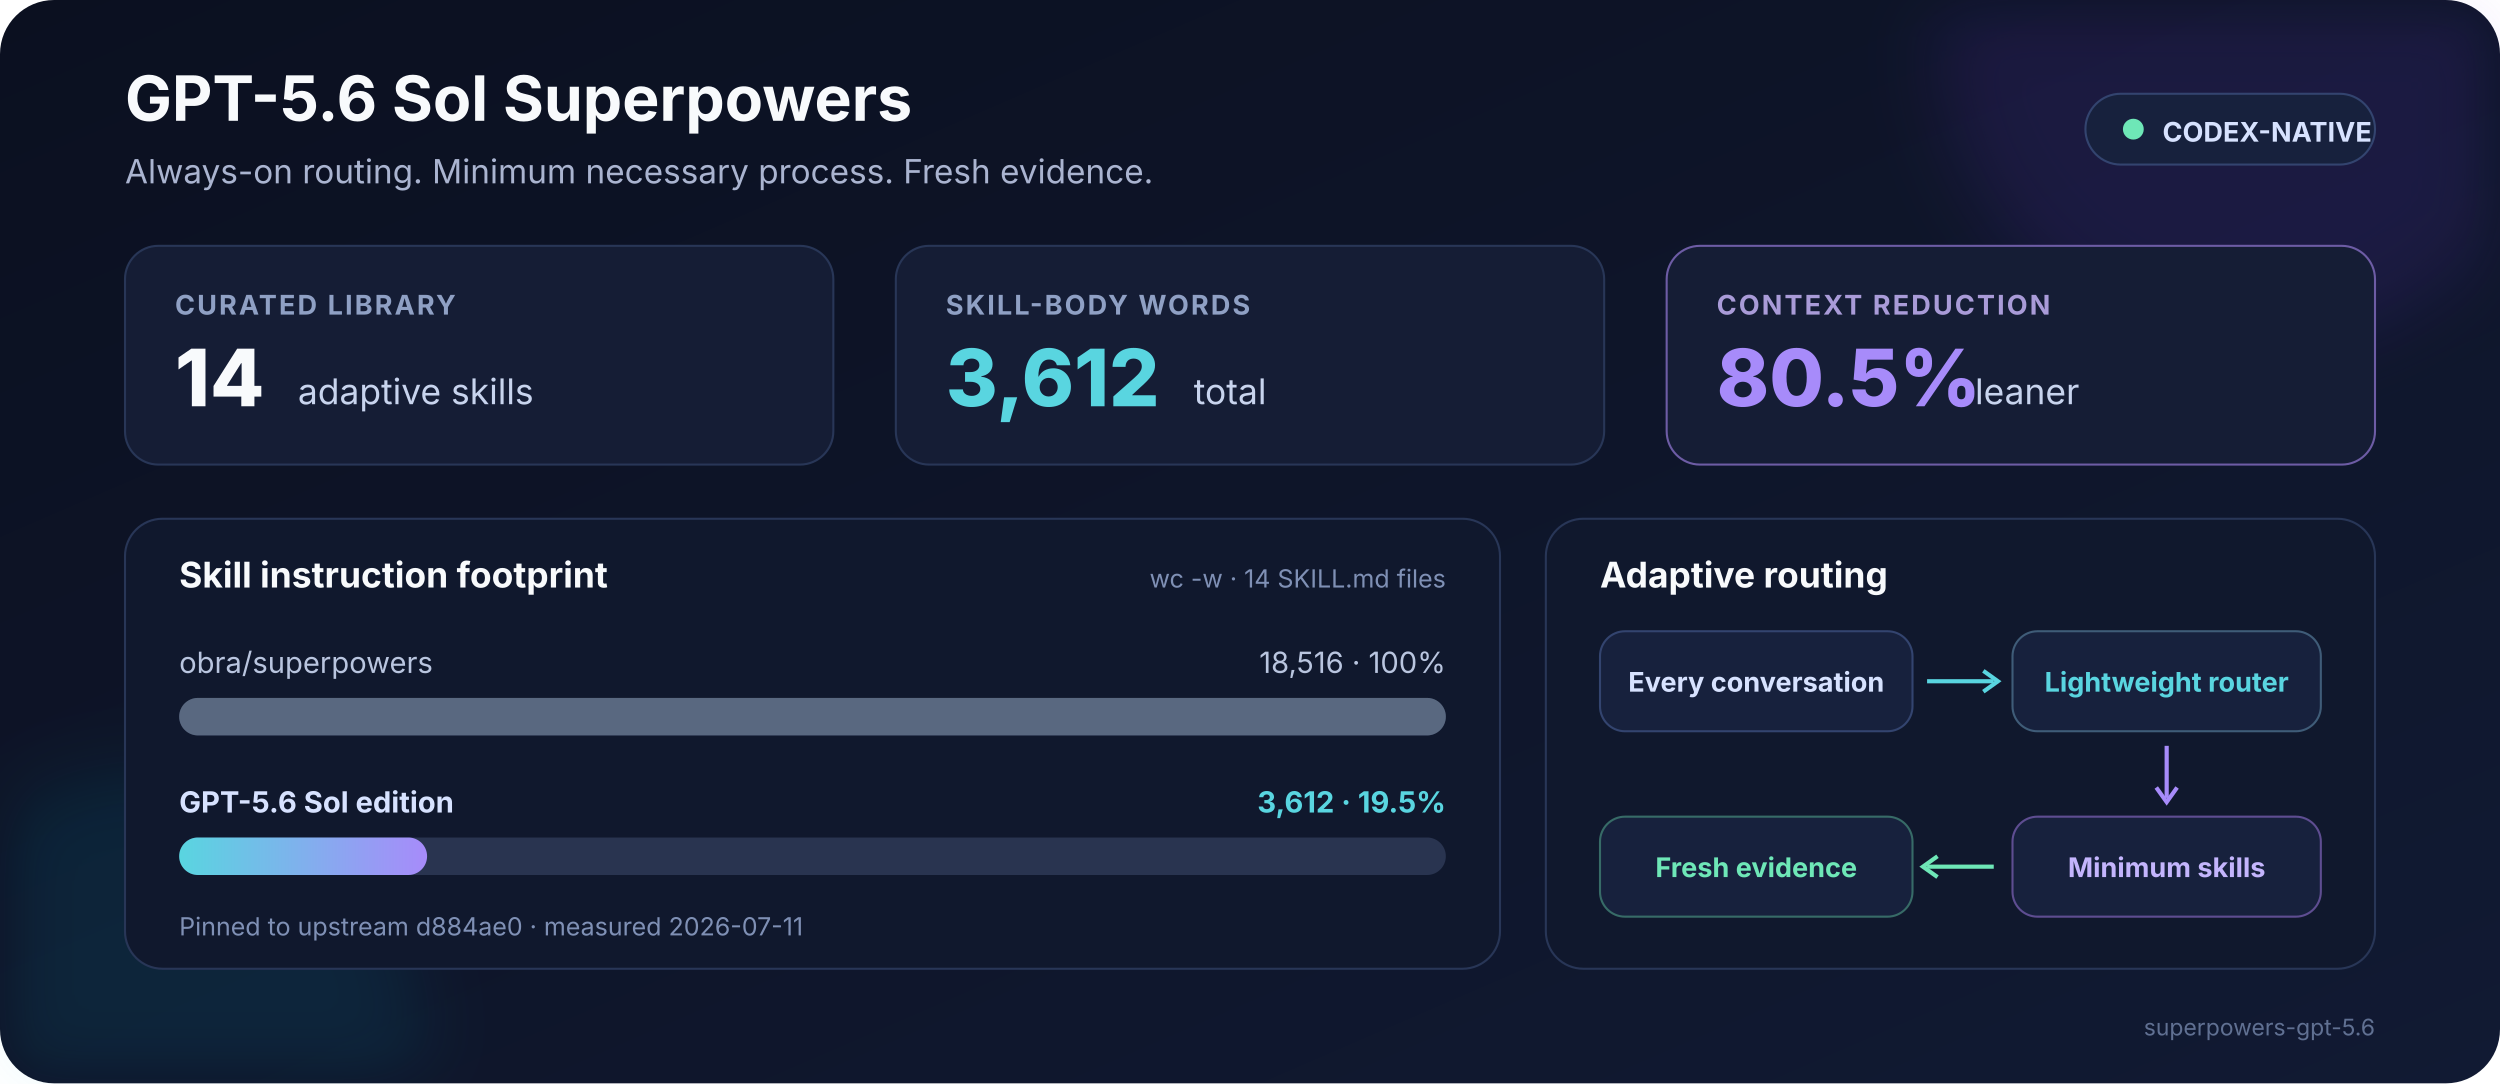
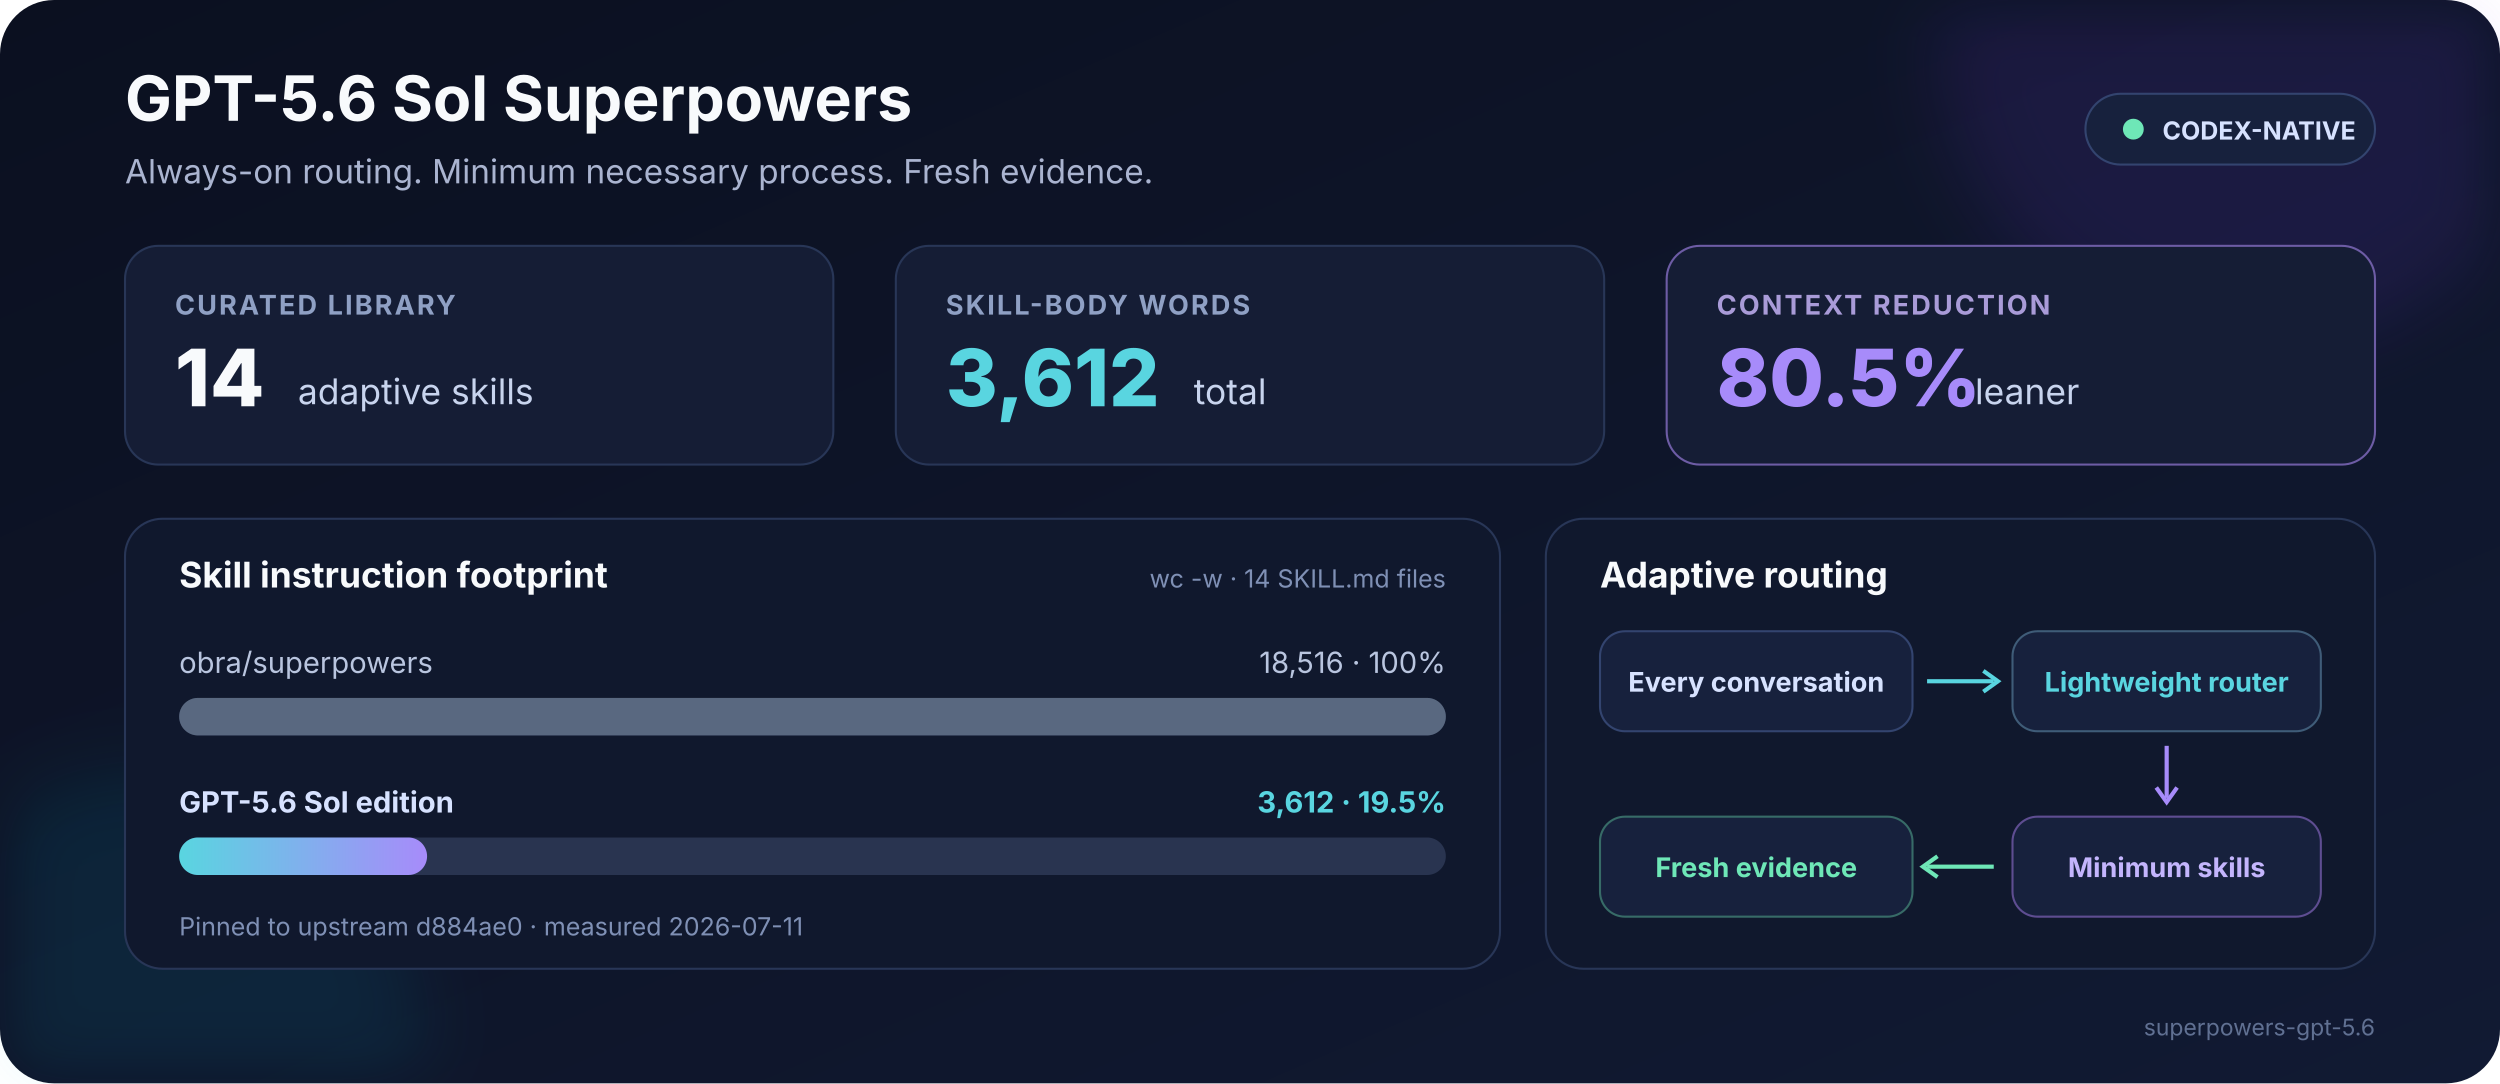
<svg xmlns="http://www.w3.org/2000/svg" width="1200" height="520" viewBox="0 0 1200 520" role="img" aria-labelledby="title desc">
  <defs>
    <linearGradient id="background" x1="0" y1="0" x2="1" y2="1">
      <stop offset="0" stop-color="#0b1020" />
      <stop offset="1" stop-color="#111a33" />
    </linearGradient>
    <linearGradient id="accent" x1="0" y1="0" x2="1" y2="0">
      <stop offset="0" stop-color="#59d5e0" />
      <stop offset="1" stop-color="#a78bfa" />
    </linearGradient>
    <filter id="glow" x="-30%" y="-30%" width="160%" height="160%">
      <feGaussianBlur stdDeviation="18" />
    </filter>
  </defs>
  <rect width="1200" height="520" rx="26" fill="url(#background)" />
  <circle cx="1080" cy="18" r="150" fill="#7c3aed" opacity="0.12" filter="url(#glow)" />
  <circle cx="72" cy="500" r="130" fill="#06b6d4" opacity="0.10" filter="url(#glow)" />
  <g font-family="Inter, ui-sans-serif, system-ui, -apple-system, BlinkMacSystemFont, 'Segoe UI', sans-serif">
    <text x="60" y="58" fill="#f8fafc" font-size="30" font-weight="750">GPT-5.6 Sol Superpowers</text>
    <text x="60" y="88" fill="#aab4d0" font-size="16">Always-on routing. Minimum necessary process. Fresh evidence.</text>
    <rect x="1001" y="45" width="139" height="34" rx="17" fill="#17213d" stroke="#33446f" />
    <circle cx="1024" cy="62" r="5" fill="#6ee7b7" />
-     <text x="1038" y="68" fill="#d7e2ff" font-size="13" font-weight="650">CODEX-NATIVE</text>
+     <text x="1038" y="67" fill="#d7e2ff" font-size="12" font-weight="650">CODEX-NATIVE</text>
    <g>
      <rect x="60" y="118" width="340" height="105" rx="16" fill="#151d35" stroke="#283657" />
      <text x="84" y="151" fill="#8fa0c4" font-size="13" font-weight="650" letter-spacing="1">CURATED LIBRARY</text>
      <text x="84" y="195" fill="#f8fafc" font-size="38" font-weight="760">14</text>
      <text x="143" y="194" fill="#c8d4ee" font-size="17">adaptive skills</text>
      <rect x="430" y="118" width="340" height="105" rx="16" fill="#151d35" stroke="#283657" />
      <text x="454" y="151" fill="#8fa0c4" font-size="13" font-weight="650" letter-spacing="1">SKILL-BODY WORDS</text>
      <text x="454" y="195" fill="#59d5e0" font-size="38" font-weight="760">3,612</text>
      <text x="573" y="194" fill="#c8d4ee" font-size="17">total</text>
      <rect x="800" y="118" width="340" height="105" rx="16" fill="#151d35" stroke="#6d5ca5" />
      <text x="824" y="151" fill="#a99bd8" font-size="13" font-weight="650" letter-spacing="1">CONTEXT REDUCTION</text>
      <text x="824" y="195" fill="#a78bfa" font-size="38" font-weight="760">80.5%</text>
      <text x="948" y="194" fill="#c8d4ee" font-size="17">leaner</text>
    </g>
    <g>
      <rect x="60" y="249" width="660" height="216" rx="18" fill="#10182d" stroke="#283657" />
      <text x="86" y="282" fill="#f8fafc" font-size="17" font-weight="700">Skill instruction footprint</text>
      <text x="694" y="282" fill="#7f90b5" font-size="12" text-anchor="end">wc -w · 14 SKILL.md files</text>
      <text x="86" y="323" fill="#b9c5df" font-size="14">obra/superpowers</text>
      <text x="694" y="323" fill="#b9c5df" font-size="14" text-anchor="end">18,516 · 100%</text>
      <rect x="86" y="335" width="608" height="18" rx="9" fill="#293450" />
      <rect x="86" y="335" width="608" height="18" rx="9" fill="#64748b" opacity="0.82" />
      <text x="86" y="390" fill="#d7e2ff" font-size="14" font-weight="650">GPT-5.6 Sol edition</text>
      <text x="694" y="390" fill="#59d5e0" font-size="14" font-weight="700" text-anchor="end">3,612 · 19.5%</text>
      <rect x="86" y="402" width="608" height="18" rx="9" fill="#293450" />
      <rect x="86" y="402" width="119" height="18" rx="9" fill="url(#accent)" />
      <text x="86" y="449" fill="#7f90b5" font-size="12">Pinned to upstream d884ae0 · measured 2026-07-11</text>
    </g>
    <g>
      <rect x="742" y="249" width="398" height="216" rx="18" fill="#10182d" stroke="#283657" />
      <text x="768" y="282" fill="#f8fafc" font-size="17" font-weight="700">Adaptive routing</text>
      <rect x="768" y="303" width="150" height="48" rx="12" fill="#17213d" stroke="#33446f" />
      <text x="843" y="332" fill="#d7e2ff" font-size="13" font-weight="650" text-anchor="middle">Every conversation</text>
      <path d="M925 327h32" stroke="#59d5e0" stroke-width="2" />
      <path d="m952 322 7 5-7 5" fill="none" stroke="#59d5e0" stroke-width="2" />
      <rect x="966" y="303" width="148" height="48" rx="12" fill="#17213d" stroke="#3f5c78" />
      <text x="1040" y="332" fill="#59d5e0" font-size="13" font-weight="700" text-anchor="middle">Lightweight router</text>
      <path d="M1040 358v25" stroke="#a78bfa" stroke-width="2" />
      <path d="m1035 378 5 7 5-7" fill="none" stroke="#a78bfa" stroke-width="2" />
      <rect x="966" y="392" width="148" height="48" rx="12" fill="#17213d" stroke="#5e4d91" />
      <text x="1040" y="421" fill="#c4b5fd" font-size="13" font-weight="700" text-anchor="middle">Minimum skills</text>
      <path d="M957 416h-32" stroke="#6ee7b7" stroke-width="2" />
      <path d="m930 411-7 5 7 5" fill="none" stroke="#6ee7b7" stroke-width="2" />
      <rect x="768" y="392" width="150" height="48" rx="12" fill="#17213d" stroke="#376b67" />
      <text x="843" y="421" fill="#6ee7b7" font-size="13" font-weight="700" text-anchor="middle">Fresh evidence</text>
    </g>
    <text x="1140" y="497" fill="#607092" font-size="11" text-anchor="end">superpowers-gpt-5.6</text>
  </g>
</svg>
